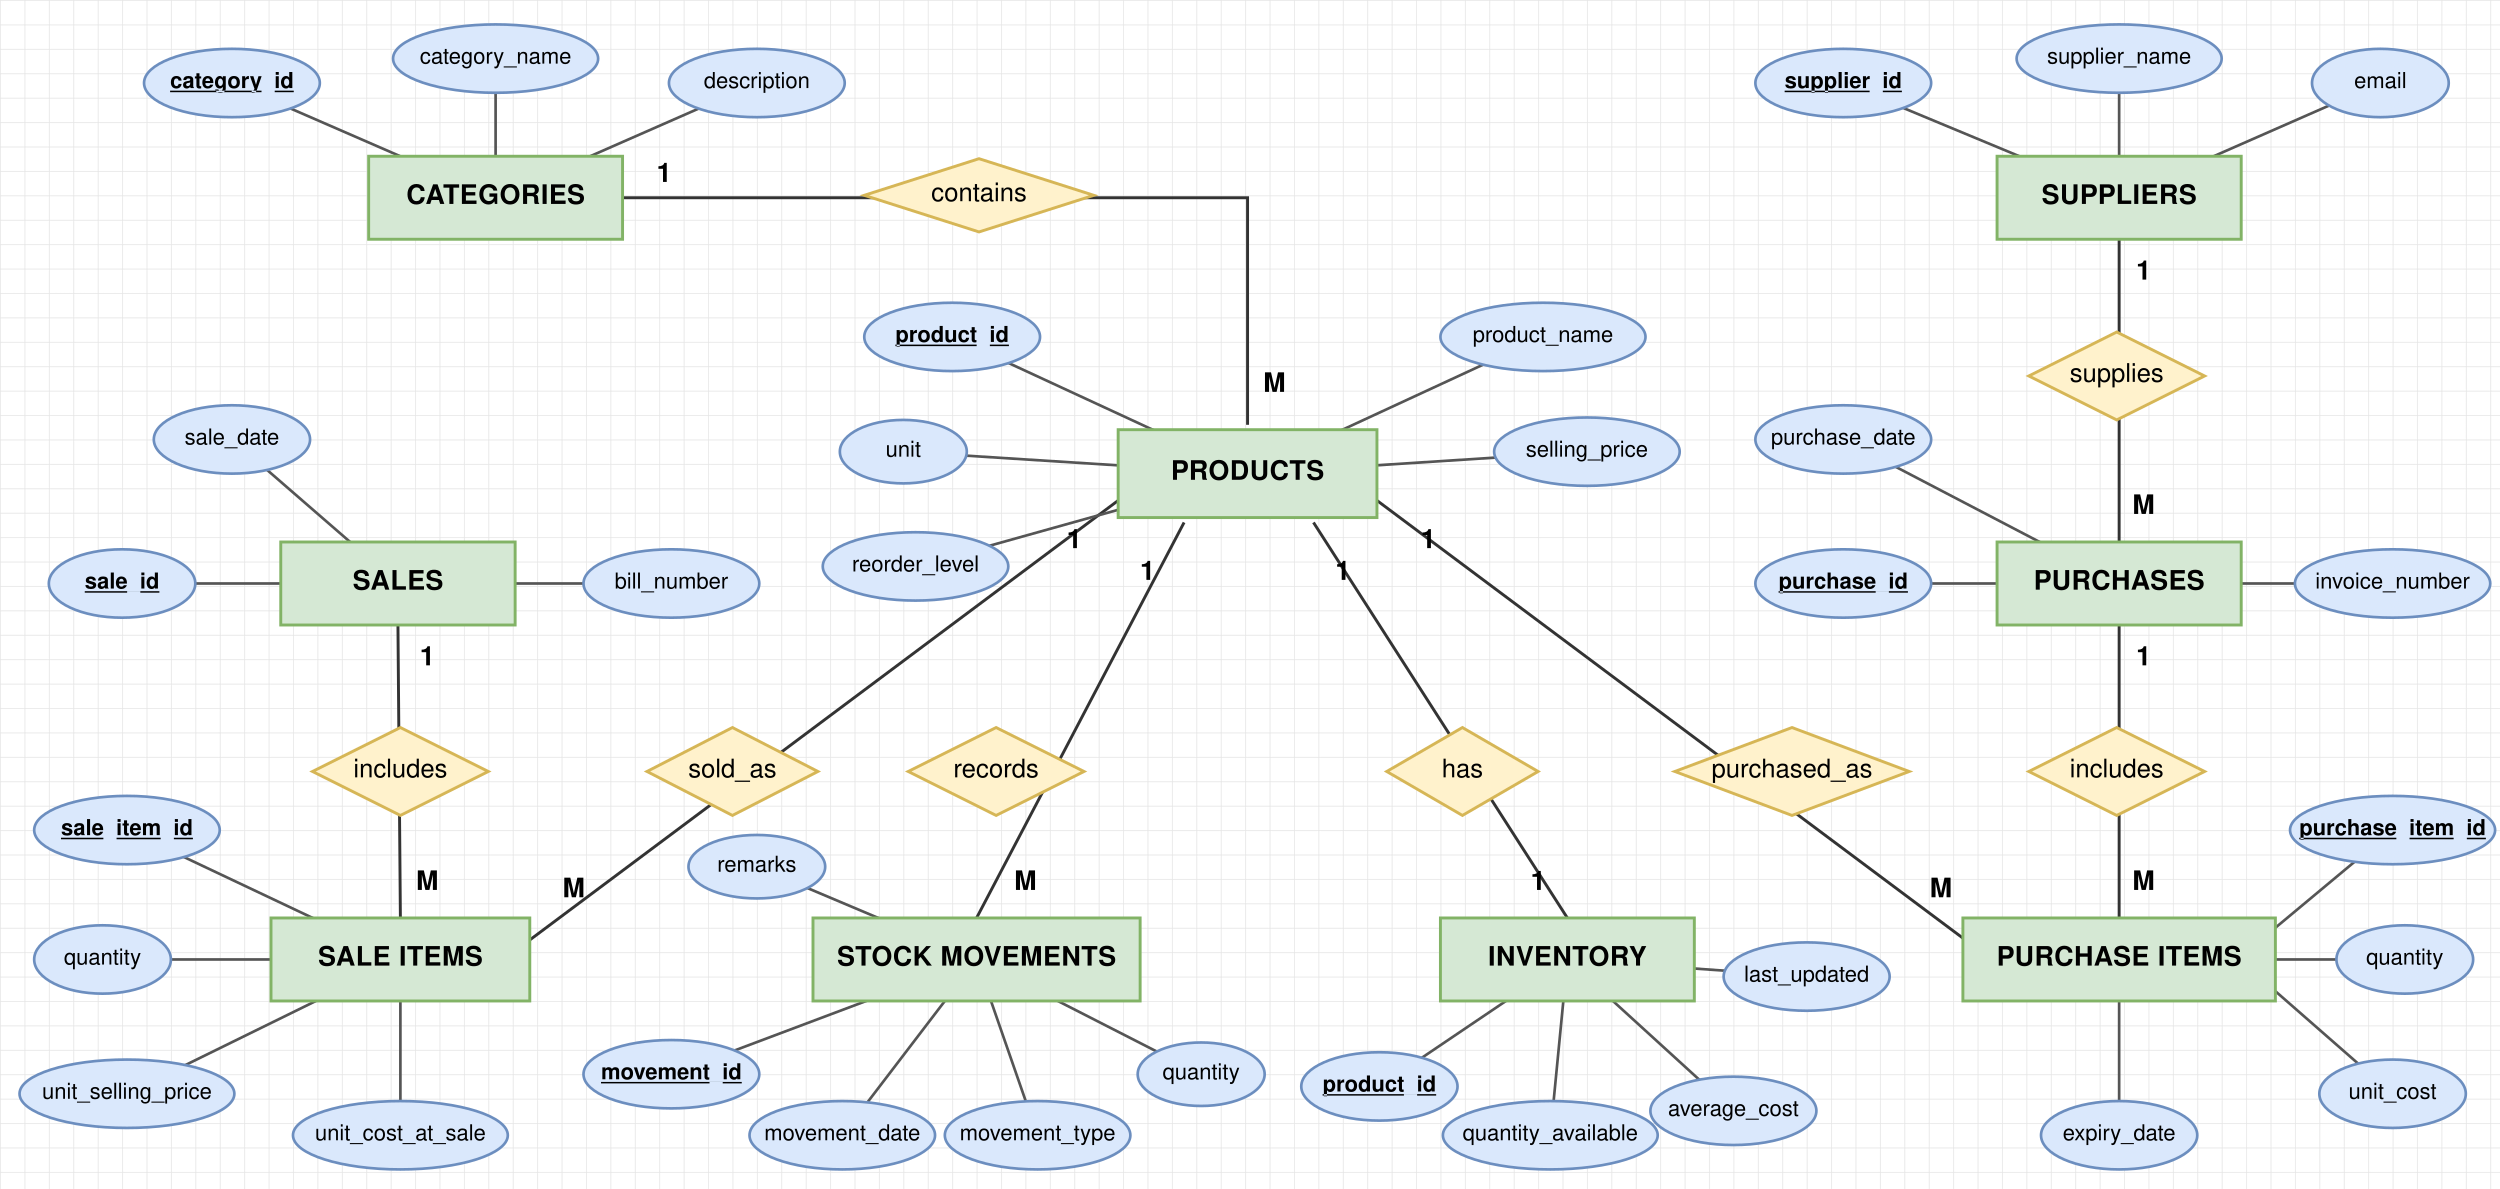
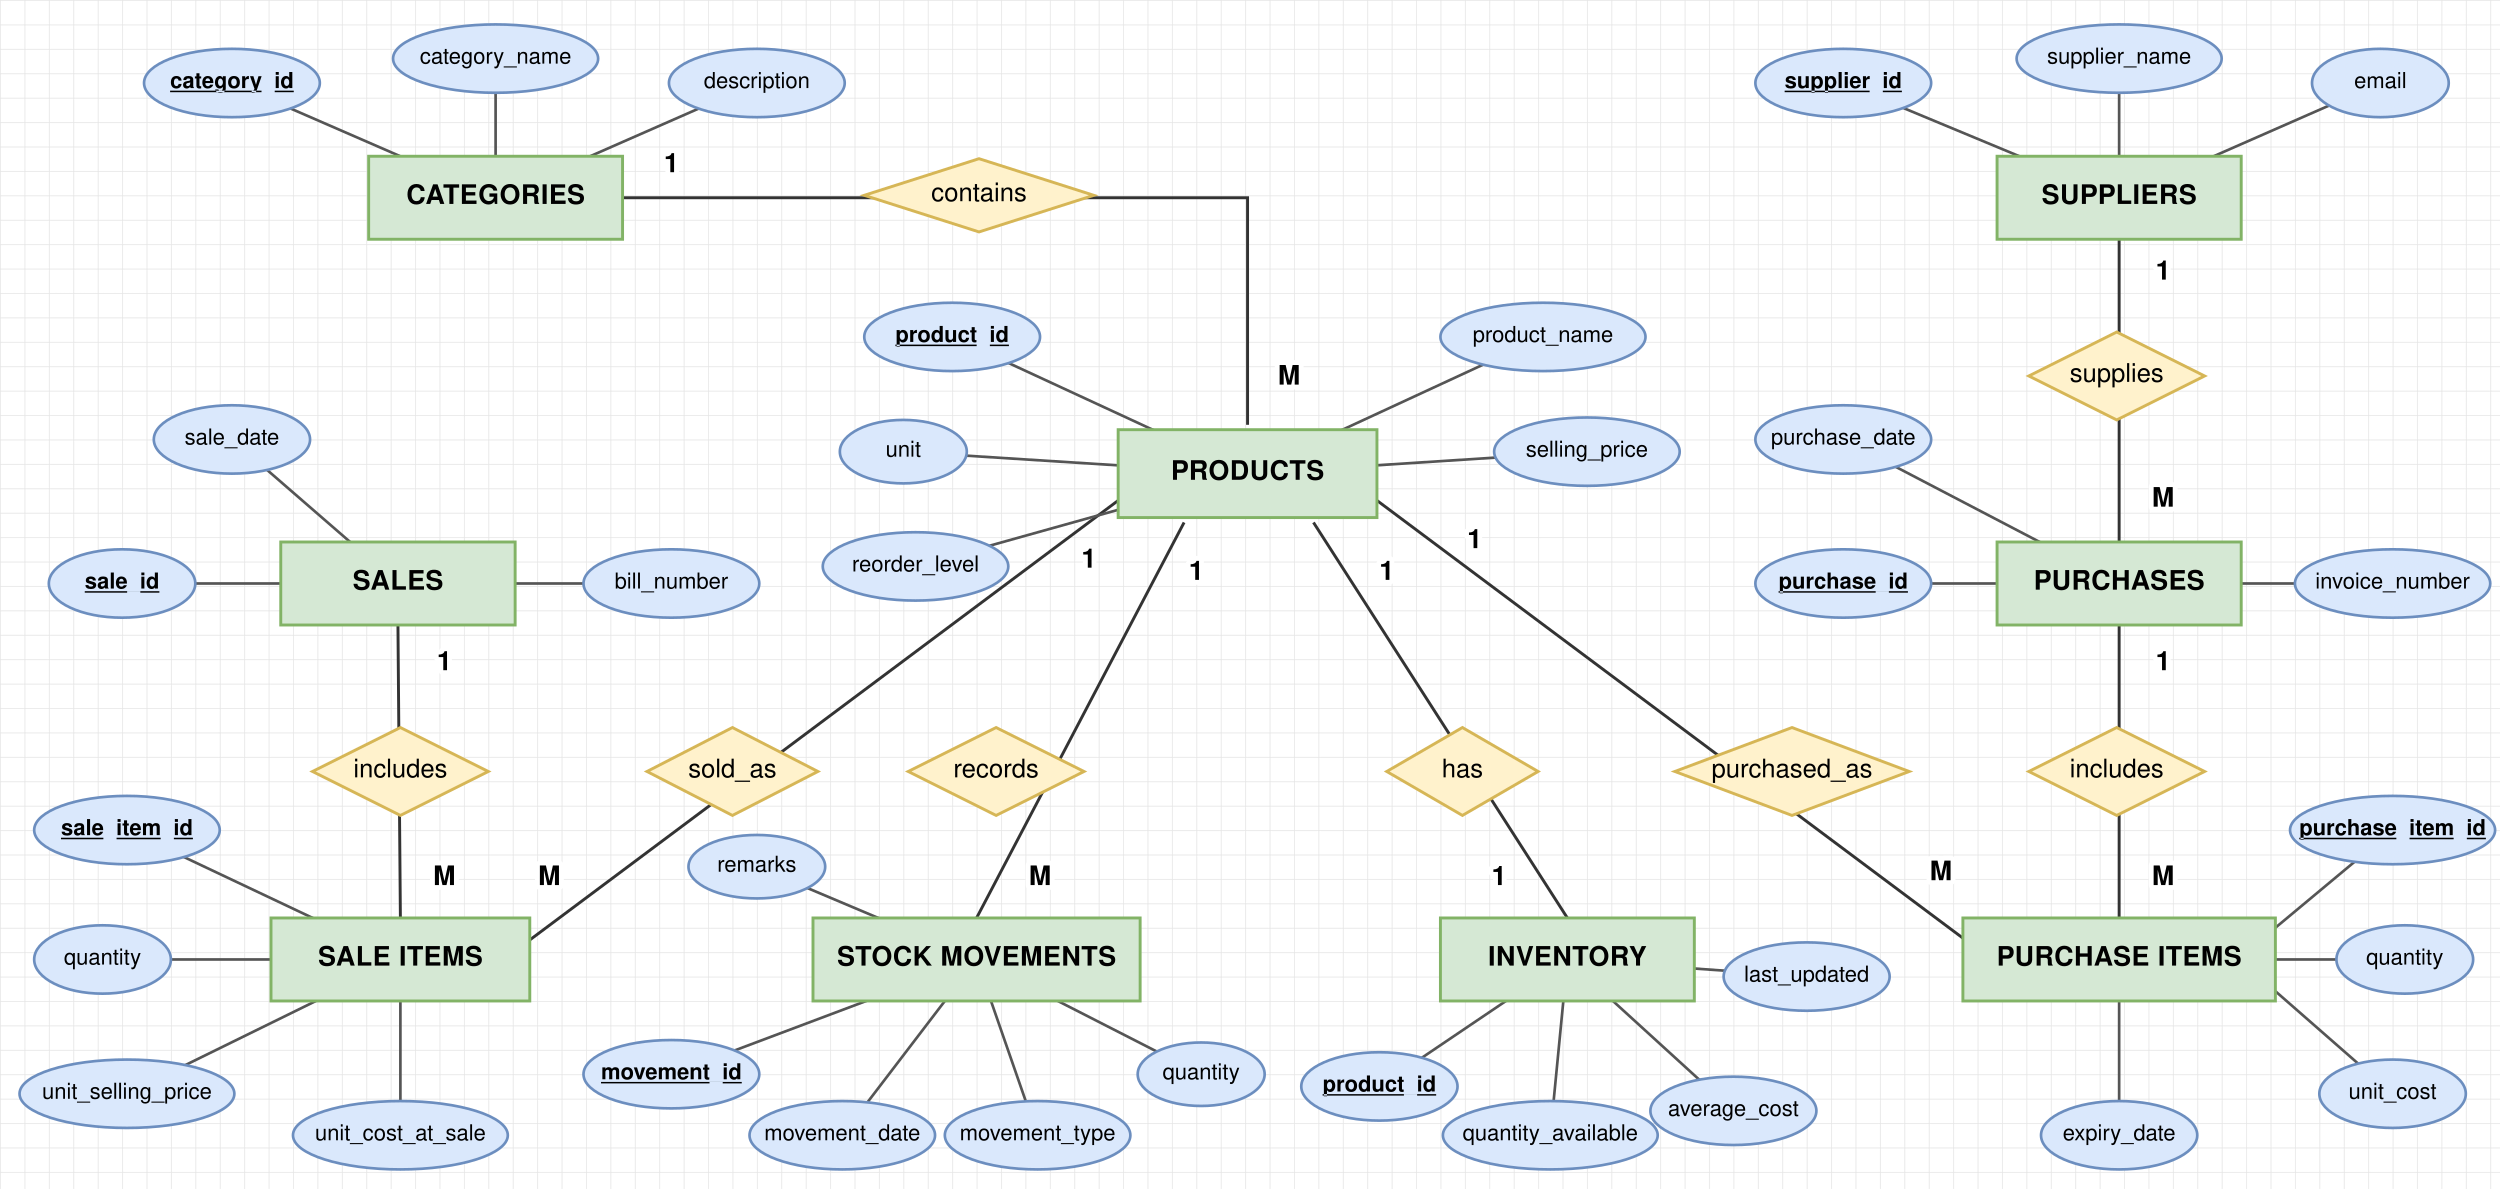
<svg xmlns="http://www.w3.org/2000/svg" viewBox="0 0 1024 487" width="2048" height="974">
  <defs>
    <pattern id="grid" width="10" height="10" patternUnits="userSpaceOnUse">
      <path d="M 10 0 L 0 0 0 10" fill="none" stroke="#e5e5e5" stroke-width="0.6" />
    </pattern>
  </defs>
  <style>
    /* draw.io native styling */
    .bg { fill: #ffffff; }
    .grid-layer { fill: url(#grid); }

    /* Entities (Rectangles) */
    .entity-rect { fill: #d5e8d4; stroke: #82b366; stroke-width: 1.2; }
    .entity-text { font-family: Helvetica, Arial, sans-serif; font-size: 11px; font-weight: bold; fill: #000000; text-anchor: middle; dominant-baseline: central; letter-spacing: 0.2px; }

    /* Relationships (Diamonds) */
    .rel-diamond { fill: #fff2cc; stroke: #d6b656; stroke-width: 1.2; }
    .rel-text { font-family: Helvetica, Arial, sans-serif; font-size: 10.5px; fill: #000000; text-anchor: middle; dominant-baseline: central; }

    /* Attributes (Ellipses) */
    .attr-ellipse { fill: #dae8fc; stroke: #6c8ebf; stroke-width: 1.1; }
    .attr-text { font-family: Helvetica, Arial, sans-serif; font-size: 9px; fill: #000000; text-anchor: middle; dominant-baseline: central; }
    .attr-pk { font-family: Helvetica, Arial, sans-serif; font-size: 9px; font-weight: bold; fill: #000000; text-anchor: middle; dominant-baseline: central; text-decoration: underline; }

    /* Connectors */
    .conn-line { stroke: #555555; stroke-width: 1.1; fill: none; }
    .rel-line { stroke: #333333; stroke-width: 1.2; fill: none; }

-     /* Cardinality: natural draw.io edge text */
-     .card-text { font-family: Helvetica, Arial, sans-serif; font-size: 11px; font-weight: bold; fill: #000000; text-anchor: middle; dominant-baseline: central; }
+     /* Cardinality: natural draw.io edge text with white background halo to eliminate line overlap */
+     .card-text { font-family: Helvetica, Arial, sans-serif; font-size: 11px; font-weight: bold; fill: #000000; text-anchor: middle; dominant-baseline: central; paint-order: stroke fill; stroke: #ffffff; stroke-width: 4px; stroke-linejoin: round; }
  </style>
  <rect width="1024" height="487" class="bg" />
  <rect width="1024" height="487" class="grid-layer" />
  <path d="M 255 81 L 511 81 L 511 174" class="rel-line" />
  <line x1="868" y1="98" x2="868" y2="222" class="rel-line" />
  <line x1="868" y1="256" x2="868" y2="376" class="rel-line" />
  <line x1="564" y1="205" x2="805" y2="385" class="rel-line" />
  <line x1="163" y1="256" x2="164" y2="376" class="rel-line" />
  <line x1="458" y1="205" x2="217" y2="385" class="rel-line" />
  <line x1="485" y1="214" x2="400" y2="376" class="rel-line" />
  <line x1="538" y1="214" x2="642" y2="376" class="rel-line" />
  <polygon points="401,65 448,80 401,95 354,80" class="rel-diamond" />
  <text x="401" y="80" class="rel-text">contains</text>
  <polygon points="867,136 903,154 867,172 831,154" class="rel-diamond" />
  <text x="867" y="154" class="rel-text">supplies</text>
  <polygon points="867,298 903,316 867,334 831,316" class="rel-diamond" />
  <text x="867" y="316" class="rel-text">includes</text>
  <polygon points="734,298 782,316 734,334 686,316" class="rel-diamond" />
  <text x="734" y="316" class="rel-text">purchased_as</text>
  <polygon points="164,298 200,316 164,334 128,316" class="rel-diamond" />
  <text x="164" y="316" class="rel-text">includes</text>
  <polygon points="300,298 335,316 300,334 265,316" class="rel-diamond" />
  <text x="300" y="316" class="rel-text">sold_as</text>
  <polygon points="408,298 444,316 408,334 372,316" class="rel-diamond" />
  <text x="408" y="316" class="rel-text">records</text>
  <polygon points="599,298 630,316 599,334 568,316" class="rel-diamond" />
  <text x="599" y="316" class="rel-text">has</text>
-   <text x="272" y="72" class="card-text">1</text>
-   <text x="522" y="158" class="card-text">M</text>
-   <text x="878" y="112" class="card-text">1</text>
-   <text x="878" y="208" class="card-text">M</text>
-   <text x="878" y="270" class="card-text">1</text>
-   <text x="878" y="362" class="card-text">M</text>
-   <text x="585" y="222" class="card-text">1</text>
-   <text x="795" y="365" class="card-text">M</text>
-   <text x="175" y="270" class="card-text">1</text>
-   <text x="175" y="362" class="card-text">M</text>
-   <text x="440" y="222" class="card-text">1</text>
-   <text x="235" y="365" class="card-text">M</text>
-   <text x="470" y="235" class="card-text">1</text>
-   <text x="420" y="362" class="card-text">M</text>
-   <text x="550" y="235" class="card-text">1</text>
-   <text x="630" y="362" class="card-text">1</text>
+   <text x="275" y="68" class="card-text">1</text>
+   <text x="528" y="155" class="card-text">M</text>
+   <text x="886" y="112" class="card-text">1</text>
+   <text x="886" y="205" class="card-text">M</text>
+   <text x="886" y="272" class="card-text">1</text>
+   <text x="886" y="360" class="card-text">M</text>
+   <text x="604" y="222" class="card-text">1</text>
+   <text x="795" y="358" class="card-text">M</text>
+   <text x="182" y="272" class="card-text">1</text>
+   <text x="182" y="360" class="card-text">M</text>
+   <text x="446" y="230" class="card-text">1</text>
+   <text x="225" y="360" class="card-text">M</text>
+   <text x="490" y="235" class="card-text">1</text>
+   <text x="426" y="360" class="card-text">M</text>
+   <text x="568" y="235" class="card-text">1</text>
+   <text x="614" y="360" class="card-text">1</text>
  <line x1="203" y1="81" x2="95" y2="34" class="conn-line" />
  <line x1="203" y1="81" x2="203" y2="24" class="conn-line" />
  <line x1="203" y1="81" x2="310" y2="34" class="conn-line" />
  <ellipse cx="95" cy="34" rx="36" ry="14" class="attr-ellipse" />
  <text x="95" y="34" class="attr-pk">category_id</text>
  <ellipse cx="203" cy="24" rx="42" ry="14" class="attr-ellipse" />
  <text x="203" y="24" class="attr-text">category_name</text>
  <ellipse cx="310" cy="34" rx="36" ry="14" class="attr-ellipse" />
  <text x="310" y="34" class="attr-text">description</text>
  <rect x="151" y="64" width="104" height="34" class="entity-rect" />
  <text x="203" y="81" class="entity-text">CATEGORIES</text>
  <line x1="868" y1="81" x2="755" y2="34" class="conn-line" />
  <line x1="868" y1="81" x2="868" y2="24" class="conn-line" />
  <line x1="868" y1="81" x2="975" y2="34" class="conn-line" />
  <ellipse cx="755" cy="34" rx="36" ry="14" class="attr-ellipse" />
  <text x="755" y="34" class="attr-pk">supplier_id</text>
  <ellipse cx="868" cy="24" rx="42" ry="14" class="attr-ellipse" />
  <text x="868" y="24" class="attr-text">supplier_name</text>
  <ellipse cx="975" cy="34" rx="28" ry="14" class="attr-ellipse" />
  <text x="975" y="34" class="attr-text">email</text>
  <rect x="818" y="64" width="100" height="34" class="entity-rect" />
  <text x="868" y="81" class="entity-text">SUPPLIERS</text>
  <line x1="511" y1="194" x2="390" y2="138" class="conn-line" />
  <line x1="511" y1="194" x2="632" y2="138" class="conn-line" />
  <line x1="511" y1="194" x2="370" y2="185" class="conn-line" />
  <line x1="511" y1="194" x2="650" y2="185" class="conn-line" />
  <line x1="511" y1="194" x2="375" y2="232" class="conn-line" />
  <ellipse cx="390" cy="138" rx="36" ry="14" class="attr-ellipse" />
  <text x="390" y="138" class="attr-pk">product_id</text>
  <ellipse cx="632" cy="138" rx="42" ry="14" class="attr-ellipse" />
  <text x="632" y="138" class="attr-text">product_name</text>
  <ellipse cx="370" cy="185" rx="26" ry="13" class="attr-ellipse" />
  <text x="370" y="185" class="attr-text">unit</text>
  <ellipse cx="650" cy="185" rx="38" ry="14" class="attr-ellipse" />
  <text x="650" y="185" class="attr-text">selling_price</text>
  <ellipse cx="375" cy="232" rx="38" ry="14" class="attr-ellipse" />
  <text x="375" y="232" class="attr-text">reorder_level</text>
  <rect x="458" y="176" width="106" height="36" class="entity-rect" />
  <text x="511" y="194" class="entity-text">PRODUCTS</text>
  <line x1="163" y1="239" x2="50" y2="239" class="conn-line" />
  <line x1="163" y1="239" x2="95" y2="180" class="conn-line" />
  <line x1="163" y1="239" x2="275" y2="239" class="conn-line" />
  <ellipse cx="50" cy="239" rx="30" ry="14" class="attr-ellipse" />
  <text x="50" y="239" class="attr-pk">sale_id</text>
  <ellipse cx="95" cy="180" rx="32" ry="14" class="attr-ellipse" />
  <text x="95" y="180" class="attr-text">sale_date</text>
  <ellipse cx="275" cy="239" rx="36" ry="14" class="attr-ellipse" />
  <text x="275" y="239" class="attr-text">bill_number</text>
  <rect x="115" y="222" width="96" height="34" class="entity-rect" />
  <text x="163" y="239" class="entity-text">SALES</text>
  <line x1="868" y1="239" x2="755" y2="239" class="conn-line" />
  <line x1="868" y1="239" x2="755" y2="180" class="conn-line" />
  <line x1="868" y1="239" x2="980" y2="239" class="conn-line" />
  <ellipse cx="755" cy="239" rx="36" ry="14" class="attr-ellipse" />
  <text x="755" y="239" class="attr-pk">purchase_id</text>
  <ellipse cx="755" cy="180" rx="36" ry="14" class="attr-ellipse" />
  <text x="755" y="180" class="attr-text">purchase_date</text>
  <ellipse cx="980" cy="239" rx="40" ry="14" class="attr-ellipse" />
  <text x="980" y="239" class="attr-text">invoice_number</text>
  <rect x="818" y="222" width="100" height="34" class="entity-rect" />
  <text x="868" y="239" class="entity-text">PURCHASES</text>
  <line x1="164" y1="393" x2="52" y2="340" class="conn-line" />
  <line x1="164" y1="393" x2="42" y2="393" class="conn-line" />
  <line x1="164" y1="393" x2="52" y2="448" class="conn-line" />
  <line x1="164" y1="393" x2="164" y2="465" class="conn-line" />
  <ellipse cx="52" cy="340" rx="38" ry="14" class="attr-ellipse" />
  <text x="52" y="340" class="attr-pk">sale_item_id</text>
  <ellipse cx="42" cy="393" rx="28" ry="14" class="attr-ellipse" />
  <text x="42" y="393" class="attr-text">quantity</text>
  <ellipse cx="52" cy="448" rx="44" ry="14" class="attr-ellipse" />
  <text x="52" y="448" class="attr-text">unit_selling_price</text>
  <ellipse cx="164" cy="465" rx="44" ry="14" class="attr-ellipse" />
  <text x="164" y="465" class="attr-text">unit_cost_at_sale</text>
  <rect x="111" y="376" width="106" height="34" class="entity-rect" />
  <text x="164" y="393" class="entity-text">SALE ITEMS</text>
  <line x1="400" y1="393" x2="310" y2="355" class="conn-line" />
  <line x1="400" y1="393" x2="275" y2="440" class="conn-line" />
  <line x1="400" y1="393" x2="345" y2="465" class="conn-line" />
  <line x1="400" y1="393" x2="425" y2="465" class="conn-line" />
  <line x1="400" y1="393" x2="492" y2="440" class="conn-line" />
  <ellipse cx="310" cy="355" rx="28" ry="13" class="attr-ellipse" />
  <text x="310" y="355" class="attr-text">remarks</text>
  <ellipse cx="275" cy="440" rx="36" ry="14" class="attr-ellipse" />
  <text x="275" y="440" class="attr-pk">movement_id</text>
  <ellipse cx="345" cy="465" rx="38" ry="14" class="attr-ellipse" />
  <text x="345" y="465" class="attr-text">movement_date</text>
  <ellipse cx="425" cy="465" rx="38" ry="14" class="attr-ellipse" />
  <text x="425" y="465" class="attr-text">movement_type</text>
  <ellipse cx="492" cy="440" rx="26" ry="13" class="attr-ellipse" />
  <text x="492" y="440" class="attr-text">quantity</text>
  <rect x="333" y="376" width="134" height="34" class="entity-rect" />
  <text x="400" y="393" class="entity-text">STOCK MOVEMENTS</text>
  <line x1="642" y1="393" x2="565" y2="445" class="conn-line" />
  <line x1="642" y1="393" x2="635" y2="465" class="conn-line" />
  <line x1="642" y1="393" x2="710" y2="455" class="conn-line" />
  <line x1="642" y1="393" x2="740" y2="400" class="conn-line" />
  <ellipse cx="565" cy="445" rx="32" ry="14" class="attr-ellipse" />
  <text x="565" y="445" class="attr-pk">product_id</text>
  <ellipse cx="635" cy="465" rx="44" ry="14" class="attr-ellipse" />
  <text x="635" y="465" class="attr-text">quantity_available</text>
  <ellipse cx="710" cy="455" rx="34" ry="14" class="attr-ellipse" />
  <text x="710" y="455" class="attr-text">average_cost</text>
  <ellipse cx="740" cy="400" rx="34" ry="14" class="attr-ellipse" />
  <text x="740" y="400" class="attr-text">last_updated</text>
  <rect x="590" y="376" width="104" height="34" class="entity-rect" />
  <text x="642" y="393" class="entity-text">INVENTORY</text>
  <line x1="932" y1="380" x2="980" y2="340" class="conn-line" />
  <line x1="932" y1="393" x2="964" y2="393" class="conn-line" />
  <line x1="932" y1="406" x2="980" y2="448" class="conn-line" />
  <line x1="868" y1="410" x2="868" y2="465" class="conn-line" />
  <ellipse cx="980" cy="340" rx="42" ry="14" class="attr-ellipse" />
  <text x="980" y="340" class="attr-pk">purchase_item_id</text>
  <ellipse cx="985" cy="393" rx="28" ry="14" class="attr-ellipse" />
  <text x="985" y="393" class="attr-text">quantity</text>
  <ellipse cx="980" cy="448" rx="30" ry="14" class="attr-ellipse" />
  <text x="980" y="448" class="attr-text">unit_cost</text>
  <ellipse cx="868" cy="465" rx="32" ry="14" class="attr-ellipse" />
  <text x="868" y="465" class="attr-text">expiry_date</text>
  <rect x="804" y="376" width="128" height="34" class="entity-rect" />
  <text x="868" y="393" class="entity-text">PURCHASE ITEMS</text>
</svg>
